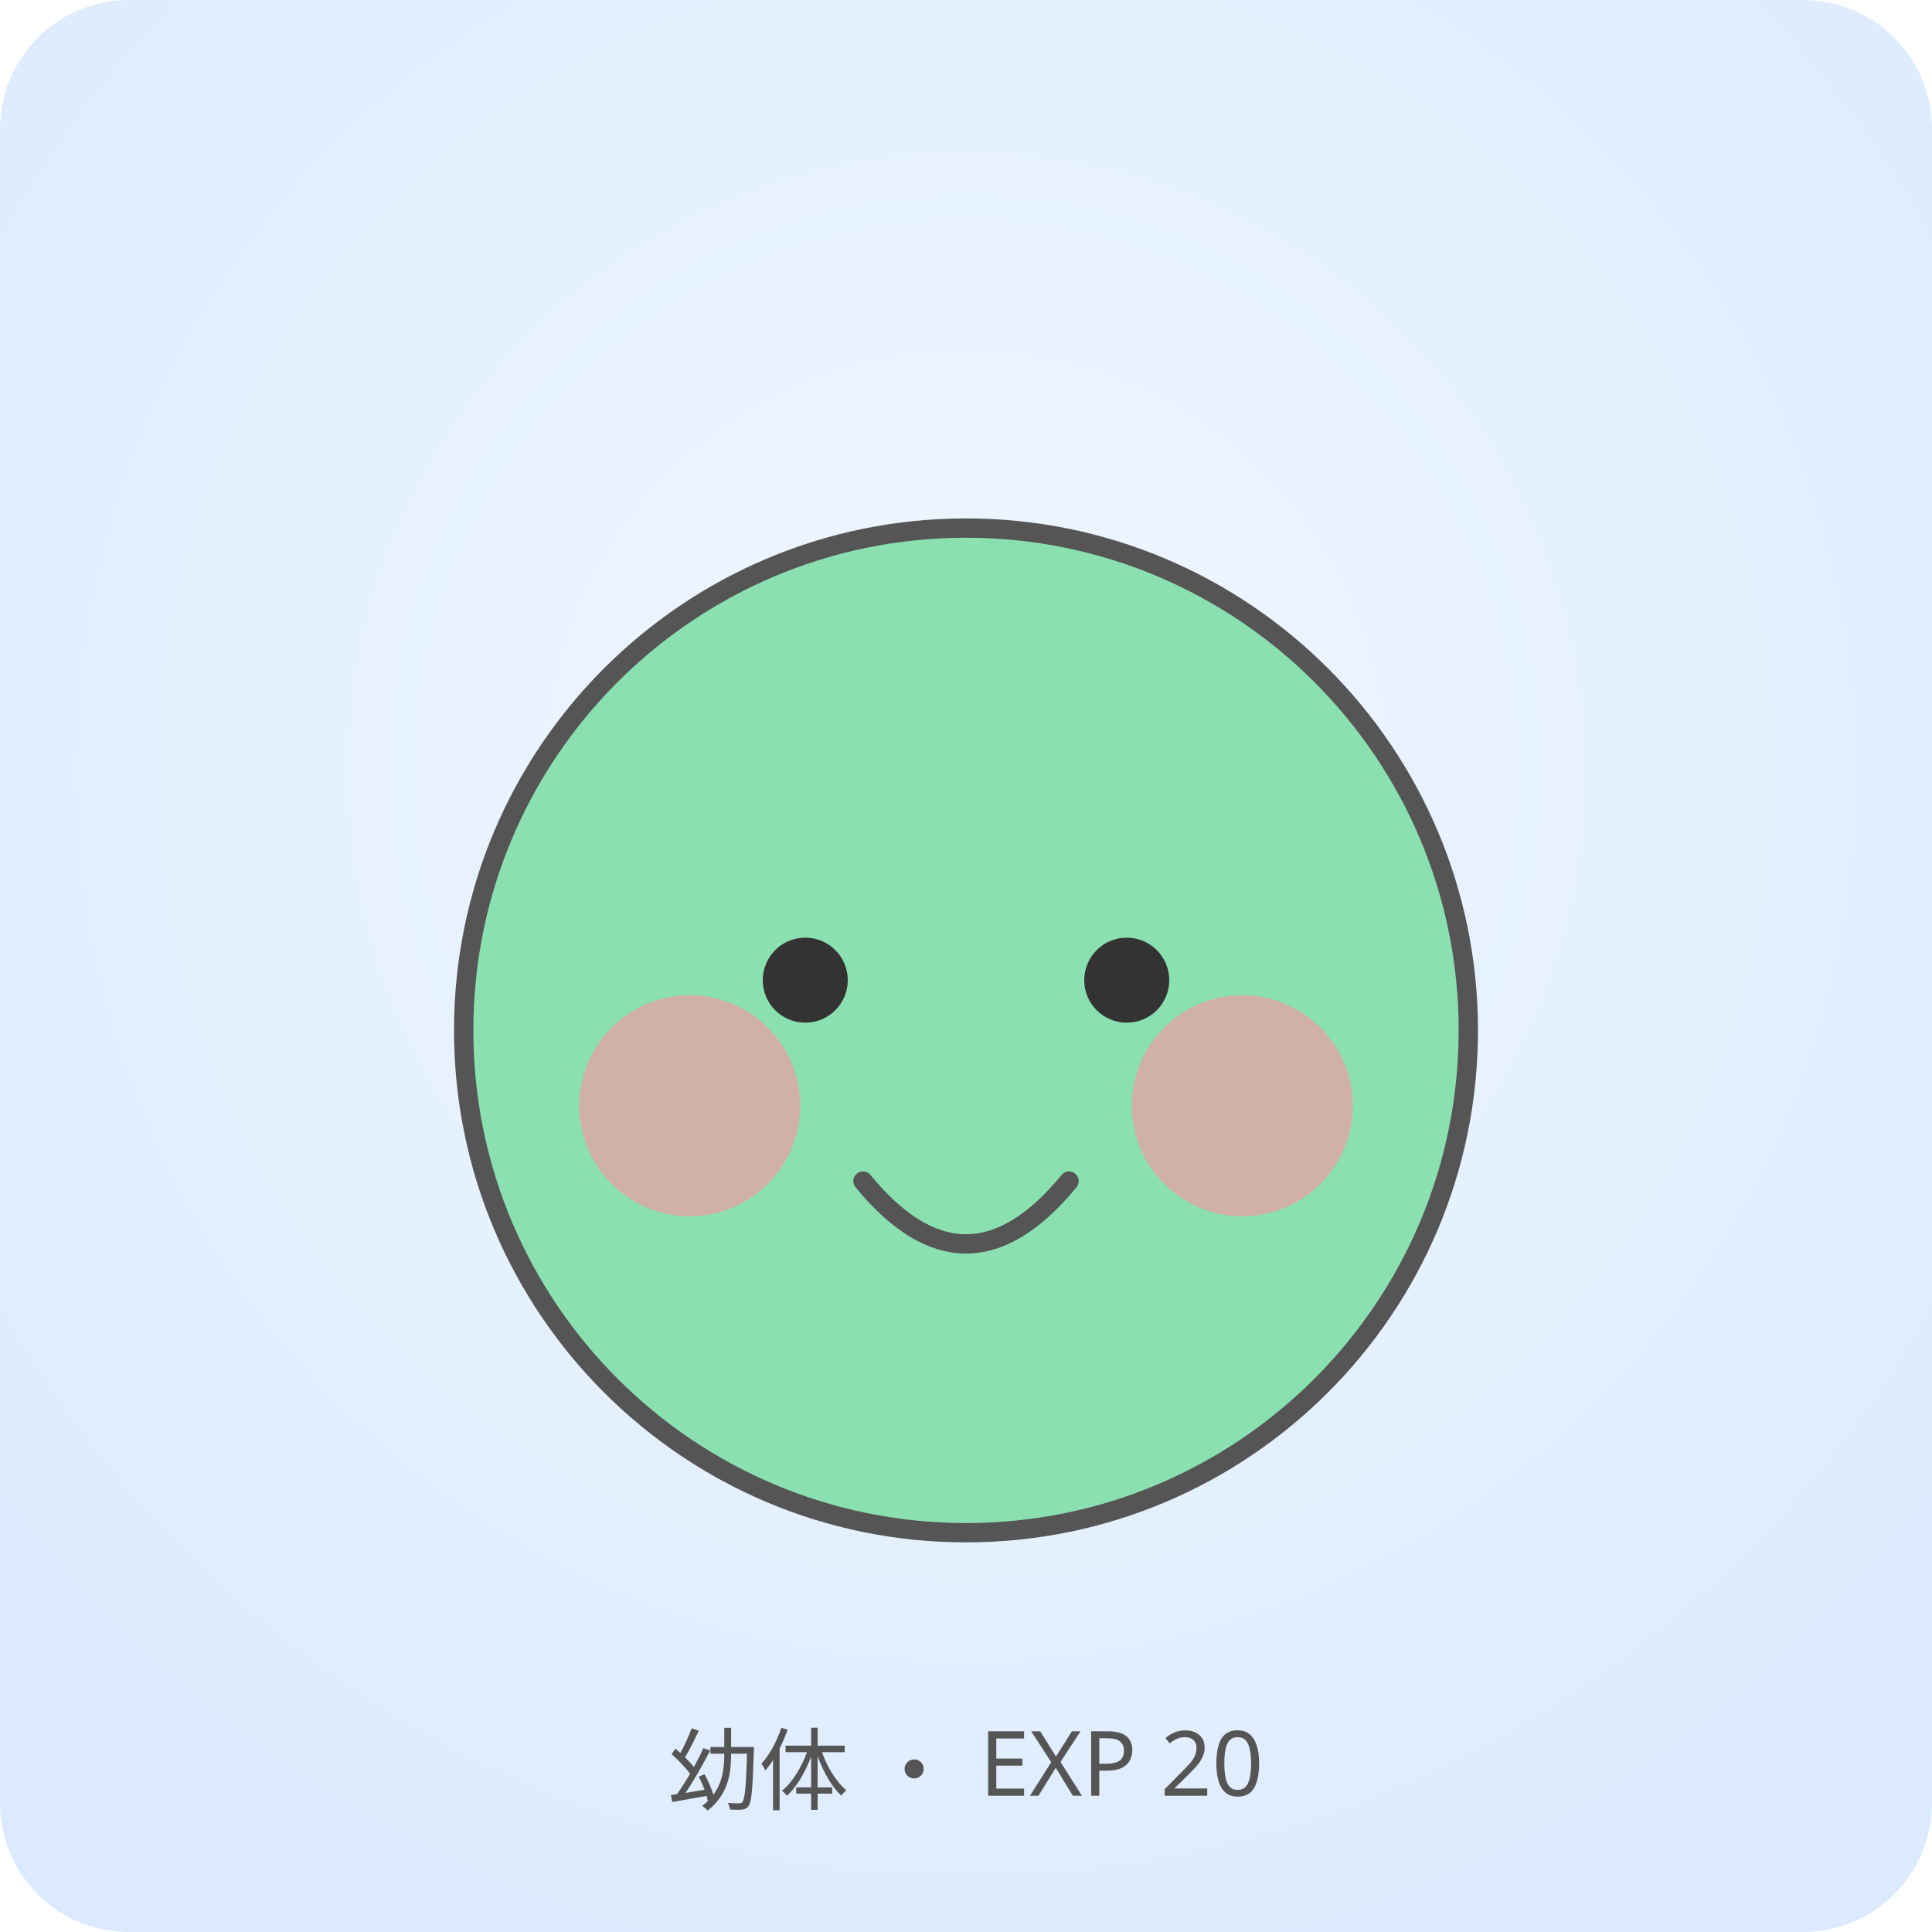
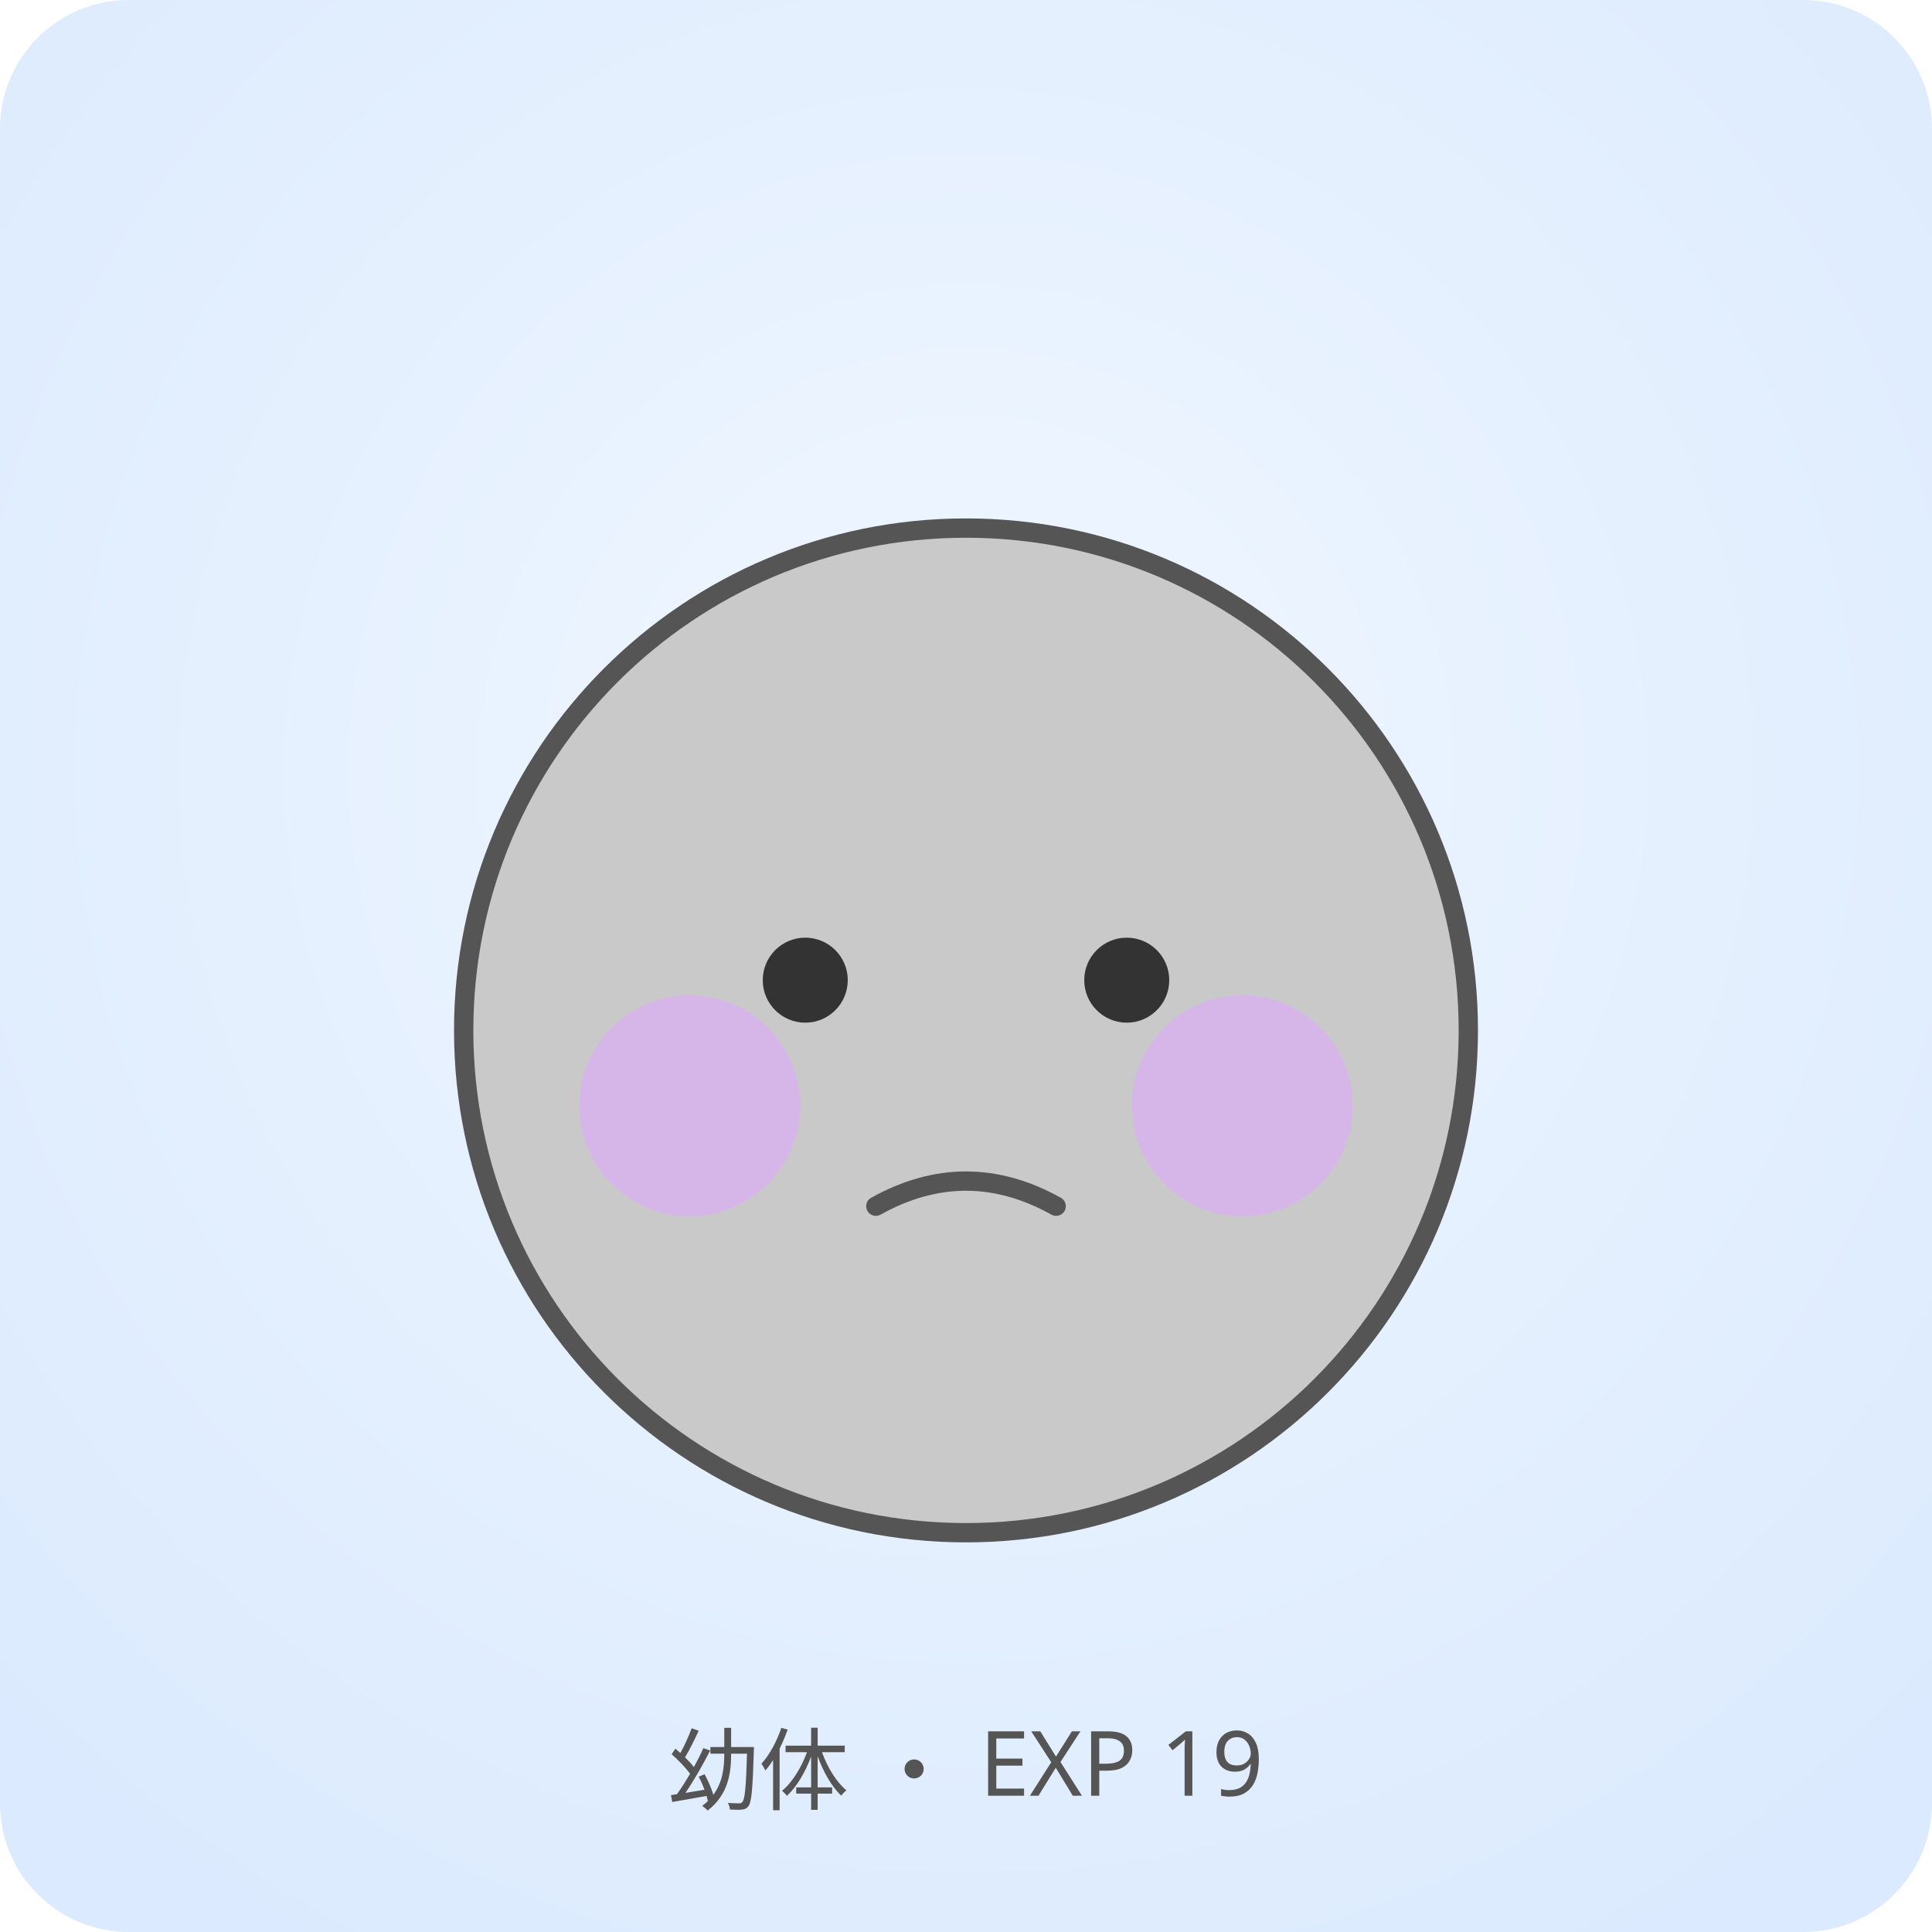
<svg xmlns="http://www.w3.org/2000/svg" viewBox="0 0 300 300" width="300" height="300">
  <defs>
    <radialGradient id="bg" cx="50%" cy="40%" r="70%">
      <stop offset="0%" stop-color="#f0f7ff" />
      <stop offset="100%" stop-color="#dbeafe" />
    </radialGradient>
  </defs>
  <rect width="300" height="300" rx="20" fill="url(#bg)" />
-   <circle cx="150" cy="89.8" r="7" fill="#8be0b0" stroke="#555" stroke-width="2" />
-   <circle cx="150" cy="160" r="78" fill="#8be0b0" stroke="#555" stroke-width="3" />
-   <circle cx="107.1" cy="171.7" r="17.16" fill="#ff8fa3" opacity="0.6" />
-   <circle cx="192.9" cy="171.7" r="17.16" fill="#ff8fa3" opacity="0.6" />
+   <circle cx="150" cy="89.8" r="7" fill="#c9c9c9" stroke="#555" stroke-width="2" />
+   <circle cx="150" cy="160" r="78" fill="#c9c9c9" stroke="#555" stroke-width="3" />
+   <circle cx="107.1" cy="171.7" r="17.16" fill="#e0aaff" opacity="0.6" />
+   <circle cx="192.9" cy="171.7" r="17.16" fill="#e0aaff" opacity="0.6" />
  <circle cx="125.04" cy="152.2" r="6.6" fill="#333" />
  <circle cx="174.96" cy="152.2" r="6.6" fill="#333" />
-   <path d="M 134 183.4 Q 150 202.9 166 183.4" stroke="#555" stroke-width="3" fill="none" stroke-linecap="round" />
-   <text x="150" y="280" text-anchor="middle" font-family="sans-serif" font-size="14" fill="#555">幼体 ・ EXP 20</text>
+   <path d="M 136 187.3 Q 150 179.5 164 187.3" stroke="#555" stroke-width="3" fill="none" stroke-linecap="round" />
+   <text x="150" y="280" text-anchor="middle" font-family="sans-serif" font-size="14" fill="#555">幼体 ・ EXP 19</text>
</svg>
